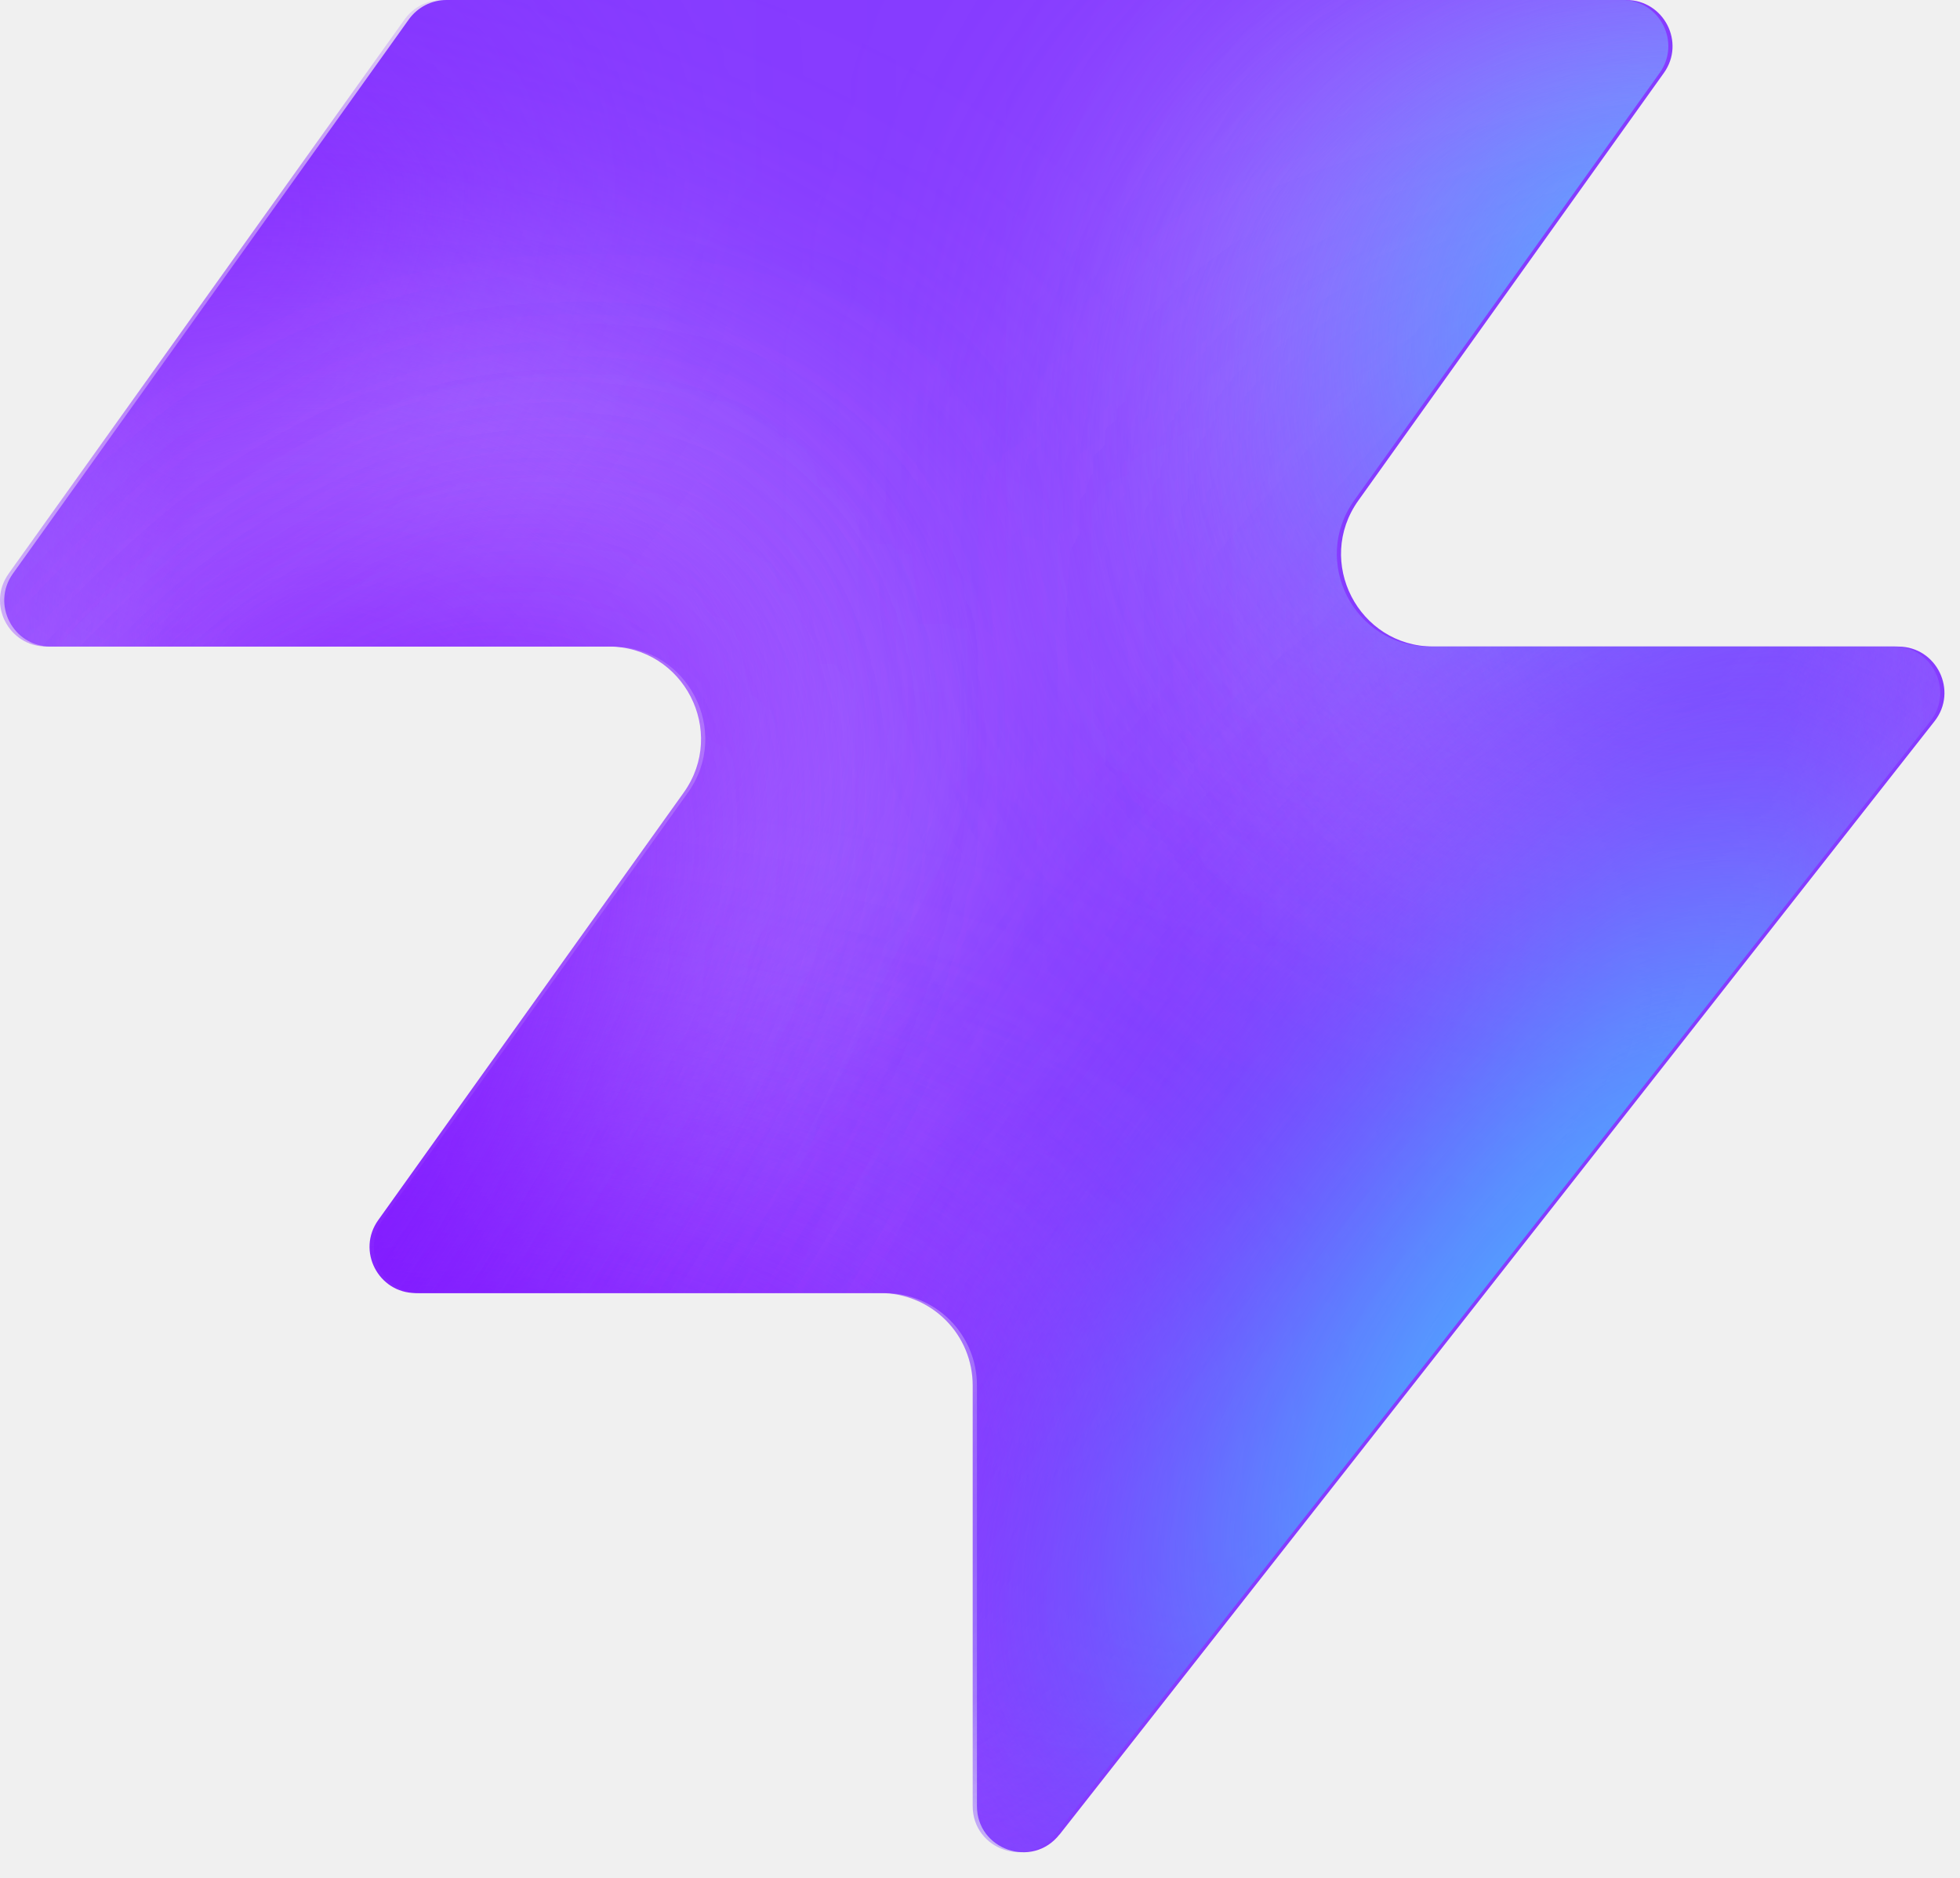
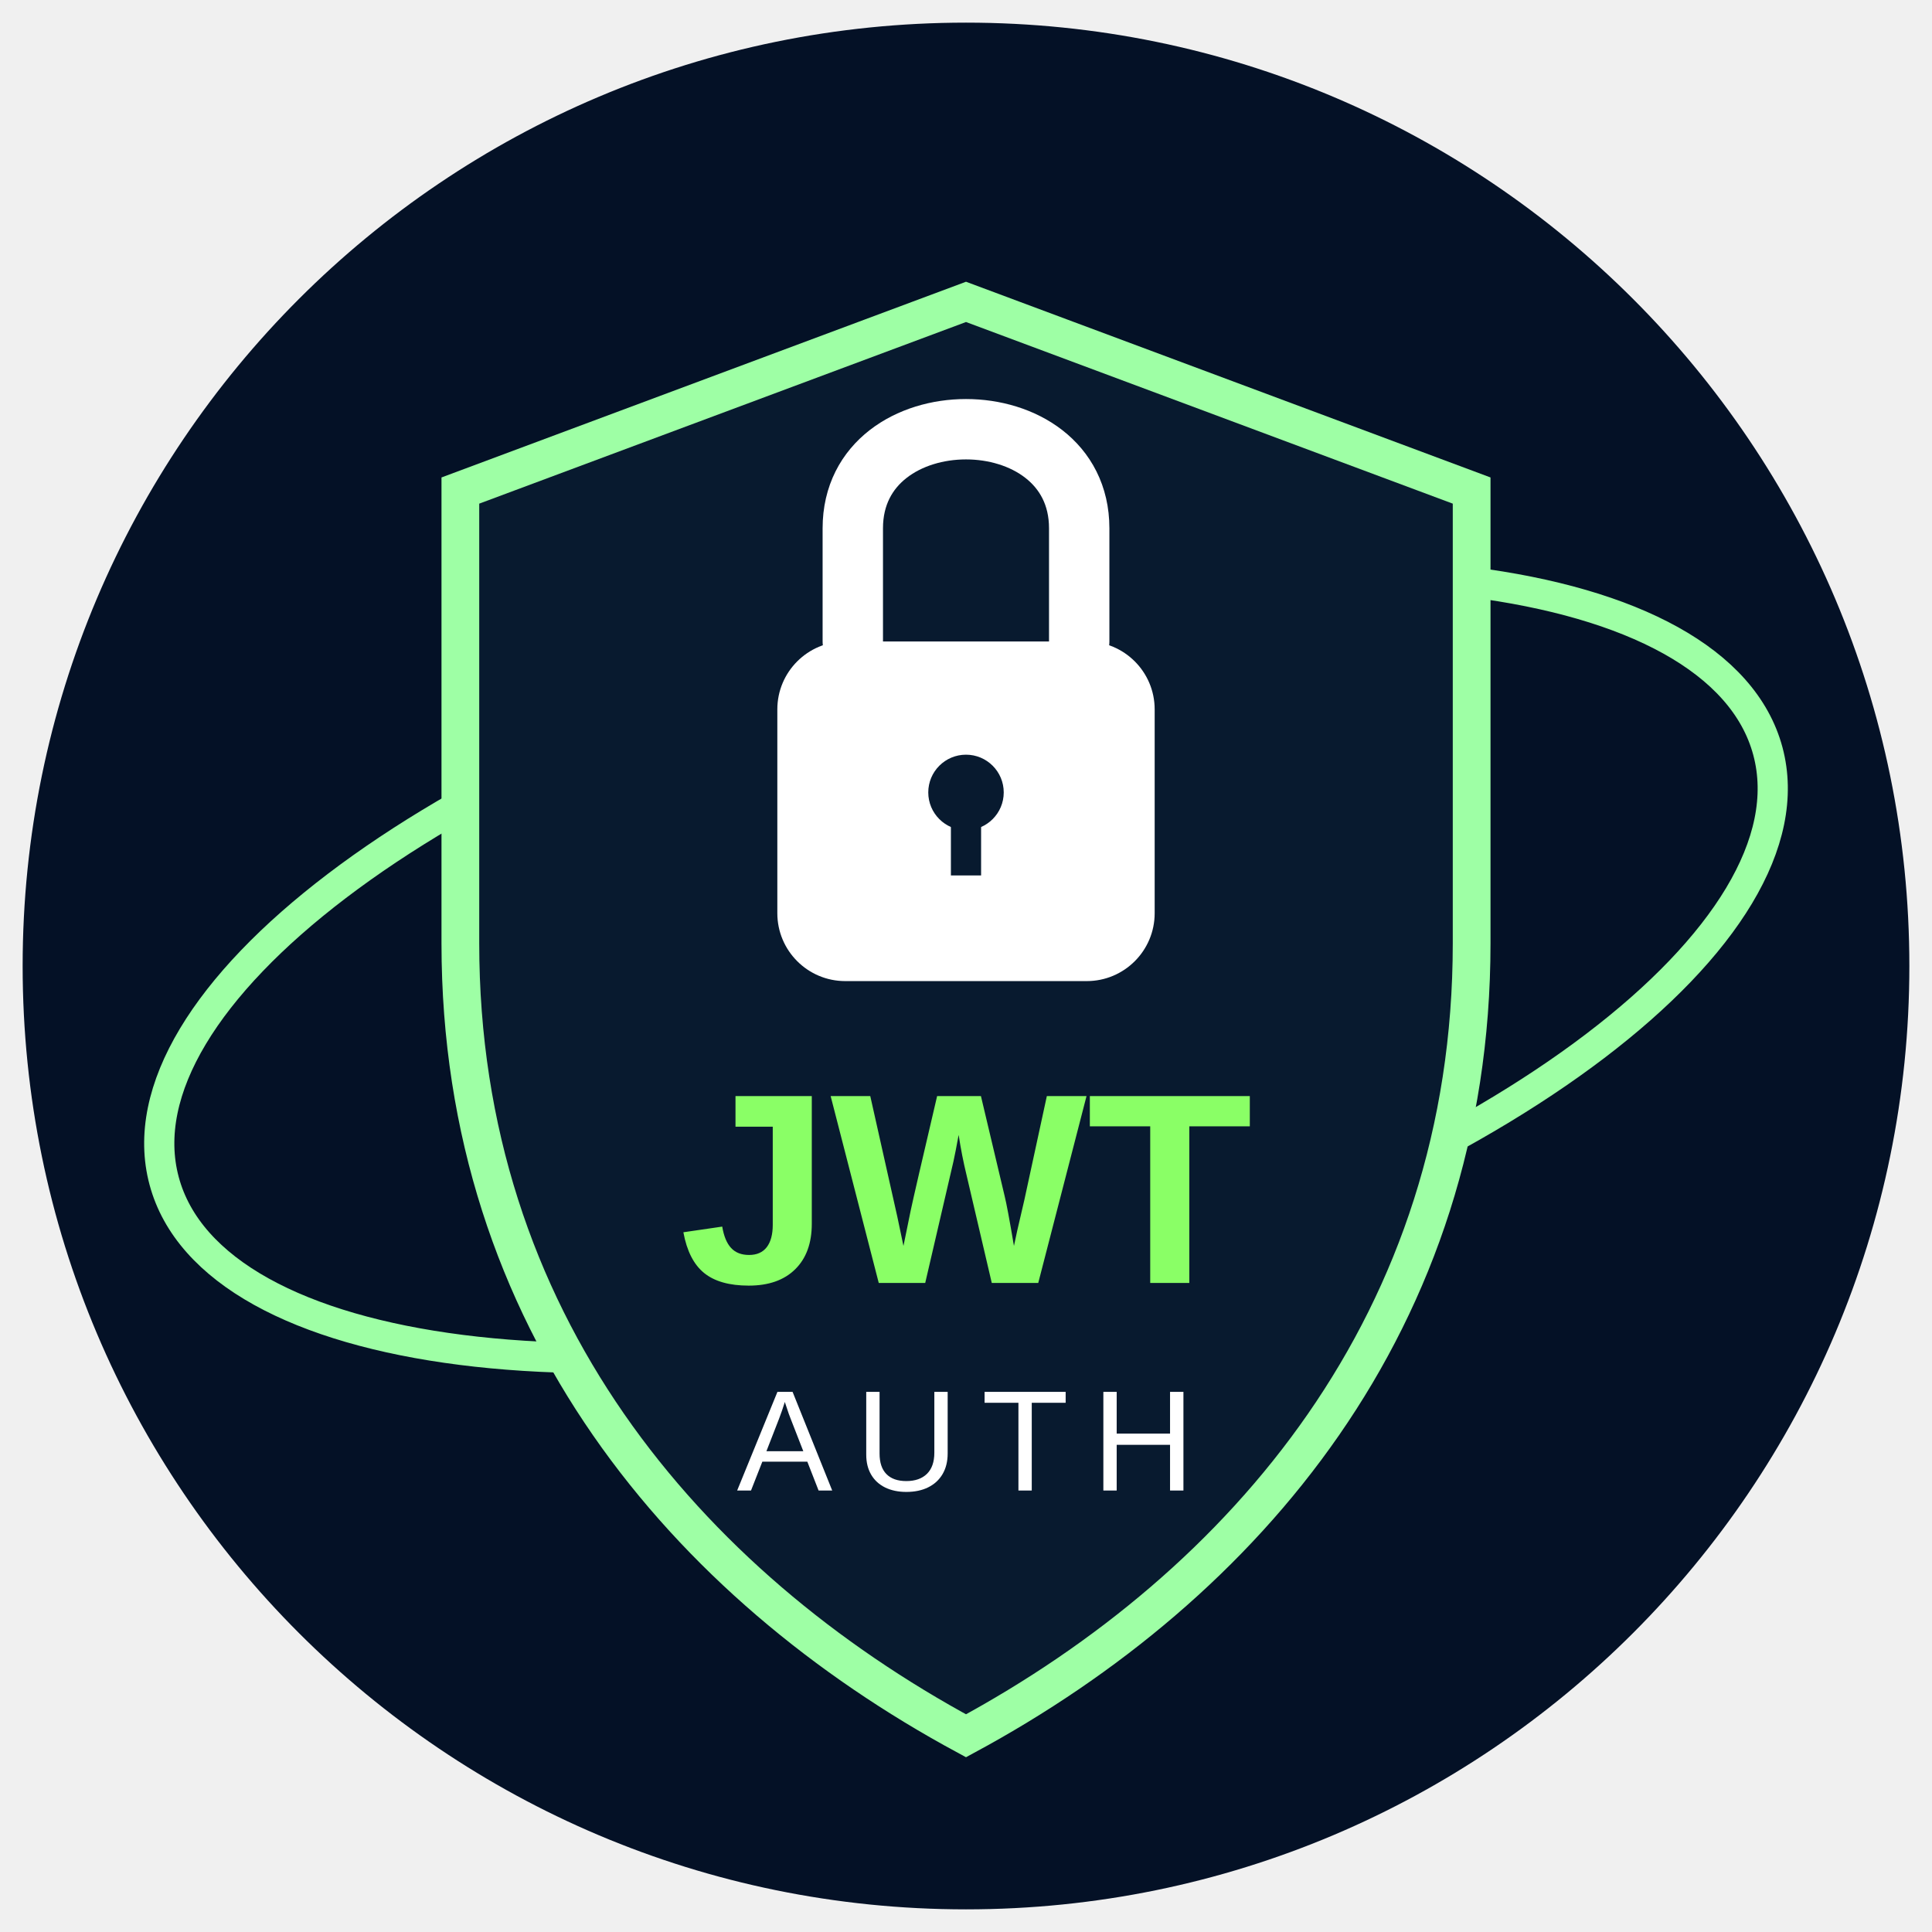
- <svg xmlns="http://www.w3.org/2000/svg" width="48" height="46" fill="none" viewBox="0 0 48 46">
-   <path fill="#863bff" d="M25.946 44.938c-.664.845-2.021.375-2.021-.698V33.937a2.26 2.26 0 0 0-2.262-2.262H10.287c-.92 0-1.456-1.04-.92-1.788l7.48-10.471c1.07-1.497 0-3.578-1.842-3.578H1.237c-.92 0-1.456-1.04-.92-1.788L10.013.474c.214-.297.556-.474.92-.474h28.894c.92 0 1.456 1.04.92 1.788l-7.48 10.471c-1.07 1.498 0 3.579 1.842 3.579h11.377c.943 0 1.473 1.088.89 1.83L25.947 44.94z" style="fill:#863bff;fill:color(display-p3 .525 .23 1);fill-opacity:1" />
-   <mask id="a" width="48" height="46" x="0" y="0" maskUnits="userSpaceOnUse" style="mask-type:alpha">
-     <path fill="#000" d="M25.842 44.938c-.664.844-2.021.375-2.021-.698V33.937a2.26 2.26 0 0 0-2.262-2.262H10.183c-.92 0-1.456-1.04-.92-1.788l7.48-10.471c1.07-1.498 0-3.579-1.842-3.579H1.133c-.92 0-1.456-1.04-.92-1.787L9.91.473c.214-.297.556-.474.92-.474h28.894c.92 0 1.456 1.04.92 1.788l-7.48 10.471c-1.07 1.498 0 3.578 1.842 3.578h11.377c.943 0 1.473 1.088.89 1.832L25.843 44.94z" style="fill:#000;fill-opacity:1" />
-   </mask>
-   <g mask="url(#a)">
-     <g filter="url(#b)">
-       <ellipse cx="5.508" cy="14.704" fill="#ede6ff" rx="5.508" ry="14.704" style="fill:#ede6ff;fill:color(display-p3 .927 .903 1);fill-opacity:1" transform="matrix(.00324 1 1 -.00324 -4.47 31.516)" />
-     </g>
-     <g filter="url(#c)">
-       <ellipse cx="10.399" cy="29.851" fill="#ede6ff" rx="10.399" ry="29.851" style="fill:#ede6ff;fill:color(display-p3 .927 .903 1);fill-opacity:1" transform="matrix(.00324 1 1 -.00324 -39.328 7.883)" />
-     </g>
-     <g filter="url(#d)">
-       <ellipse cx="5.508" cy="30.487" fill="#7e14ff" rx="5.508" ry="30.487" style="fill:#7e14ff;fill:color(display-p3 .492 .077 1);fill-opacity:1" transform="rotate(89.814 -25.913 -14.639)scale(1 -1)" />
-     </g>
-     <g filter="url(#e)">
-       <ellipse cx="5.508" cy="30.599" fill="#7e14ff" rx="5.508" ry="30.599" style="fill:#7e14ff;fill:color(display-p3 .492 .077 1);fill-opacity:1" transform="rotate(89.814 -32.644 -3.334)scale(1 -1)" />
-     </g>
-     <g filter="url(#f)">
-       <ellipse cx="5.508" cy="30.599" fill="#7e14ff" rx="5.508" ry="30.599" style="fill:#7e14ff;fill:color(display-p3 .492 .077 1);fill-opacity:1" transform="matrix(.00324 1 1 -.00324 -34.34 30.47)" />
-     </g>
-     <g filter="url(#g)">
-       <ellipse cx="14.072" cy="22.078" fill="#ede6ff" rx="14.072" ry="22.078" style="fill:#ede6ff;fill:color(display-p3 .927 .903 1);fill-opacity:1" transform="rotate(93.35 24.506 48.493)scale(-1 1)" />
-     </g>
-     <g filter="url(#h)">
-       <ellipse cx="3.47" cy="21.501" fill="#7e14ff" rx="3.47" ry="21.501" style="fill:#7e14ff;fill:color(display-p3 .492 .077 1);fill-opacity:1" transform="rotate(89.009 28.708 47.59)scale(-1 1)" />
-     </g>
-     <g filter="url(#i)">
-       <ellipse cx="3.47" cy="21.501" fill="#7e14ff" rx="3.47" ry="21.501" style="fill:#7e14ff;fill:color(display-p3 .492 .077 1);fill-opacity:1" transform="rotate(89.009 28.708 47.59)scale(-1 1)" />
-     </g>
-     <g filter="url(#j)">
-       <ellipse cx=".387" cy="8.972" fill="#7e14ff" rx="4.407" ry="29.108" style="fill:#7e14ff;fill:color(display-p3 .492 .077 1);fill-opacity:1" transform="rotate(39.51 .387 8.972)" />
-     </g>
-     <g filter="url(#k)">
-       <ellipse cx="47.523" cy="-6.092" fill="#7e14ff" rx="4.407" ry="29.108" style="fill:#7e14ff;fill:color(display-p3 .492 .077 1);fill-opacity:1" transform="rotate(37.892 47.523 -6.092)" />
-     </g>
-     <g filter="url(#l)">
-       <ellipse cx="41.412" cy="6.333" fill="#47bfff" rx="5.971" ry="9.665" style="fill:#47bfff;fill:color(display-p3 .28 .748 1);fill-opacity:1" transform="rotate(37.892 41.412 6.333)" />
-     </g>
-     <g filter="url(#m)">
-       <ellipse cx="-1.879" cy="38.332" fill="#7e14ff" rx="4.407" ry="29.108" style="fill:#7e14ff;fill:color(display-p3 .492 .077 1);fill-opacity:1" transform="rotate(37.892 -1.88 38.332)" />
-     </g>
-     <g filter="url(#n)">
-       <ellipse cx="-1.879" cy="38.332" fill="#7e14ff" rx="4.407" ry="29.108" style="fill:#7e14ff;fill:color(display-p3 .492 .077 1);fill-opacity:1" transform="rotate(37.892 -1.88 38.332)" />
-     </g>
-     <g filter="url(#o)">
-       <ellipse cx="35.651" cy="29.907" fill="#7e14ff" rx="4.407" ry="29.108" style="fill:#7e14ff;fill:color(display-p3 .492 .077 1);fill-opacity:1" transform="rotate(37.892 35.651 29.907)" />
-     </g>
-     <g filter="url(#p)">
-       <ellipse cx="38.418" cy="32.4" fill="#47bfff" rx="5.971" ry="15.297" style="fill:#47bfff;fill:color(display-p3 .28 .748 1);fill-opacity:1" transform="rotate(37.892 38.418 32.4)" />
-     </g>
+ <svg xmlns="http://www.w3.org/2000/svg" width="512" height="512" viewBox="0 0 512 512" fill="none">
+   <defs>
+     <linearGradient id="shieldGradient" x1="100" y1="100" x2="412" y2="412">
+       <stop offset="0%" stop-color="#9EFFA5" />
+       <stop offset="100%" stop-color="#28E6C5" />
+     </linearGradient>
+     <linearGradient id="textGradient" x1="180" y1="250" x2="340" y2="250">
+       <stop offset="0%" stop-color="#8AFF66" />
+       <stop offset="100%" stop-color="#28E6C5" />
+     </linearGradient>
+   </defs>
+   <circle cx="256" cy="256" r="250" fill="#041126" />
+   <ellipse cx="256" cy="256" rx="220" ry="90" stroke="url(#shieldGradient)" stroke-width="8" fill="none" transform="rotate(-15 256 256)" />
+   <path d="M256 80        L390 130        V250        C390 350 330 420 256 460        C182 420 122 350 122 250        V130        L256 80Z" fill="#081A2F" stroke="url(#shieldGradient)" stroke-width="10" />
+   <g transform="translate(0,-10)">
+     <rect x="206" y="180" width="100" height="90" rx="18" fill="white" />
+     <path d="M226 180          V150          C226 115 286 115 286 150          V180" stroke="white" stroke-width="16" fill="none" stroke-linecap="round" />
+     <circle cx="256" cy="220" r="10" fill="#081A2F" />
+     <rect x="252" y="220" width="8" height="22" fill="#081A2F" />
  </g>
-   <defs>
-     <filter id="b" width="60.045" height="41.654" x="-19.77" y="16.149" color-interpolation-filters="sRGB" filterUnits="userSpaceOnUse">
-       <feFlood flood-opacity="0" result="BackgroundImageFix" />
-       <feBlend in="SourceGraphic" in2="BackgroundImageFix" result="shape" />
-       <feGaussianBlur result="effect1_foregroundBlur_2002_17158" stdDeviation="7.659" />
-     </filter>
-     <filter id="c" width="90.34" height="51.437" x="-54.613" y="-7.533" color-interpolation-filters="sRGB" filterUnits="userSpaceOnUse">
-       <feFlood flood-opacity="0" result="BackgroundImageFix" />
-       <feBlend in="SourceGraphic" in2="BackgroundImageFix" result="shape" />
-       <feGaussianBlur result="effect1_foregroundBlur_2002_17158" stdDeviation="7.659" />
-     </filter>
-     <filter id="d" width="79.355" height="29.4" x="-49.64" y="2.03" color-interpolation-filters="sRGB" filterUnits="userSpaceOnUse">
-       <feFlood flood-opacity="0" result="BackgroundImageFix" />
-       <feBlend in="SourceGraphic" in2="BackgroundImageFix" result="shape" />
-       <feGaussianBlur result="effect1_foregroundBlur_2002_17158" stdDeviation="4.596" />
-     </filter>
-     <filter id="e" width="79.579" height="29.4" x="-45.045" y="20.029" color-interpolation-filters="sRGB" filterUnits="userSpaceOnUse">
-       <feFlood flood-opacity="0" result="BackgroundImageFix" />
-       <feBlend in="SourceGraphic" in2="BackgroundImageFix" result="shape" />
-       <feGaussianBlur result="effect1_foregroundBlur_2002_17158" stdDeviation="4.596" />
-     </filter>
-     <filter id="f" width="79.579" height="29.4" x="-43.513" y="21.178" color-interpolation-filters="sRGB" filterUnits="userSpaceOnUse">
-       <feFlood flood-opacity="0" result="BackgroundImageFix" />
-       <feBlend in="SourceGraphic" in2="BackgroundImageFix" result="shape" />
-       <feGaussianBlur result="effect1_foregroundBlur_2002_17158" stdDeviation="4.596" />
-     </filter>
-     <filter id="g" width="74.749" height="58.852" x="15.756" y="-17.901" color-interpolation-filters="sRGB" filterUnits="userSpaceOnUse">
-       <feFlood flood-opacity="0" result="BackgroundImageFix" />
-       <feBlend in="SourceGraphic" in2="BackgroundImageFix" result="shape" />
-       <feGaussianBlur result="effect1_foregroundBlur_2002_17158" stdDeviation="7.659" />
-     </filter>
-     <filter id="h" width="61.377" height="25.362" x="23.548" y="2.284" color-interpolation-filters="sRGB" filterUnits="userSpaceOnUse">
-       <feFlood flood-opacity="0" result="BackgroundImageFix" />
-       <feBlend in="SourceGraphic" in2="BackgroundImageFix" result="shape" />
-       <feGaussianBlur result="effect1_foregroundBlur_2002_17158" stdDeviation="4.596" />
-     </filter>
-     <filter id="i" width="61.377" height="25.362" x="23.548" y="2.284" color-interpolation-filters="sRGB" filterUnits="userSpaceOnUse">
-       <feFlood flood-opacity="0" result="BackgroundImageFix" />
-       <feBlend in="SourceGraphic" in2="BackgroundImageFix" result="shape" />
-       <feGaussianBlur result="effect1_foregroundBlur_2002_17158" stdDeviation="4.596" />
-     </filter>
-     <filter id="j" width="56.045" height="63.649" x="-27.636" y="-22.853" color-interpolation-filters="sRGB" filterUnits="userSpaceOnUse">
-       <feFlood flood-opacity="0" result="BackgroundImageFix" />
-       <feBlend in="SourceGraphic" in2="BackgroundImageFix" result="shape" />
-       <feGaussianBlur result="effect1_foregroundBlur_2002_17158" stdDeviation="4.596" />
-     </filter>
-     <filter id="k" width="54.814" height="64.646" x="20.116" y="-38.415" color-interpolation-filters="sRGB" filterUnits="userSpaceOnUse">
-       <feFlood flood-opacity="0" result="BackgroundImageFix" />
-       <feBlend in="SourceGraphic" in2="BackgroundImageFix" result="shape" />
-       <feGaussianBlur result="effect1_foregroundBlur_2002_17158" stdDeviation="4.596" />
-     </filter>
-     <filter id="l" width="33.541" height="35.313" x="24.641" y="-11.323" color-interpolation-filters="sRGB" filterUnits="userSpaceOnUse">
-       <feFlood flood-opacity="0" result="BackgroundImageFix" />
-       <feBlend in="SourceGraphic" in2="BackgroundImageFix" result="shape" />
-       <feGaussianBlur result="effect1_foregroundBlur_2002_17158" stdDeviation="4.596" />
-     </filter>
-     <filter id="m" width="54.814" height="64.646" x="-29.286" y="6.009" color-interpolation-filters="sRGB" filterUnits="userSpaceOnUse">
-       <feFlood flood-opacity="0" result="BackgroundImageFix" />
-       <feBlend in="SourceGraphic" in2="BackgroundImageFix" result="shape" />
-       <feGaussianBlur result="effect1_foregroundBlur_2002_17158" stdDeviation="4.596" />
-     </filter>
-     <filter id="n" width="54.814" height="64.646" x="-29.286" y="6.009" color-interpolation-filters="sRGB" filterUnits="userSpaceOnUse">
-       <feFlood flood-opacity="0" result="BackgroundImageFix" />
-       <feBlend in="SourceGraphic" in2="BackgroundImageFix" result="shape" />
-       <feGaussianBlur result="effect1_foregroundBlur_2002_17158" stdDeviation="4.596" />
-     </filter>
-     <filter id="o" width="54.814" height="64.646" x="8.244" y="-2.416" color-interpolation-filters="sRGB" filterUnits="userSpaceOnUse">
-       <feFlood flood-opacity="0" result="BackgroundImageFix" />
-       <feBlend in="SourceGraphic" in2="BackgroundImageFix" result="shape" />
-       <feGaussianBlur result="effect1_foregroundBlur_2002_17158" stdDeviation="4.596" />
-     </filter>
-     <filter id="p" width="39.409" height="43.623" x="18.713" y="10.588" color-interpolation-filters="sRGB" filterUnits="userSpaceOnUse">
-       <feFlood flood-opacity="0" result="BackgroundImageFix" />
-       <feBlend in="SourceGraphic" in2="BackgroundImageFix" result="shape" />
-       <feGaussianBlur result="effect1_foregroundBlur_2002_17158" stdDeviation="4.596" />
-     </filter>
-   </defs>
+   <text x="256" y="340" text-anchor="middle" font-family="Arial, sans-serif" font-size="72" font-weight="700" fill="url(#textGradient)">
+     JWT
+   </text>
+   <text x="256" y="395" text-anchor="middle" font-family="Arial, sans-serif" font-size="38" letter-spacing="6" fill="#FFFFFF">
+     AUTH
+   </text>
</svg>
